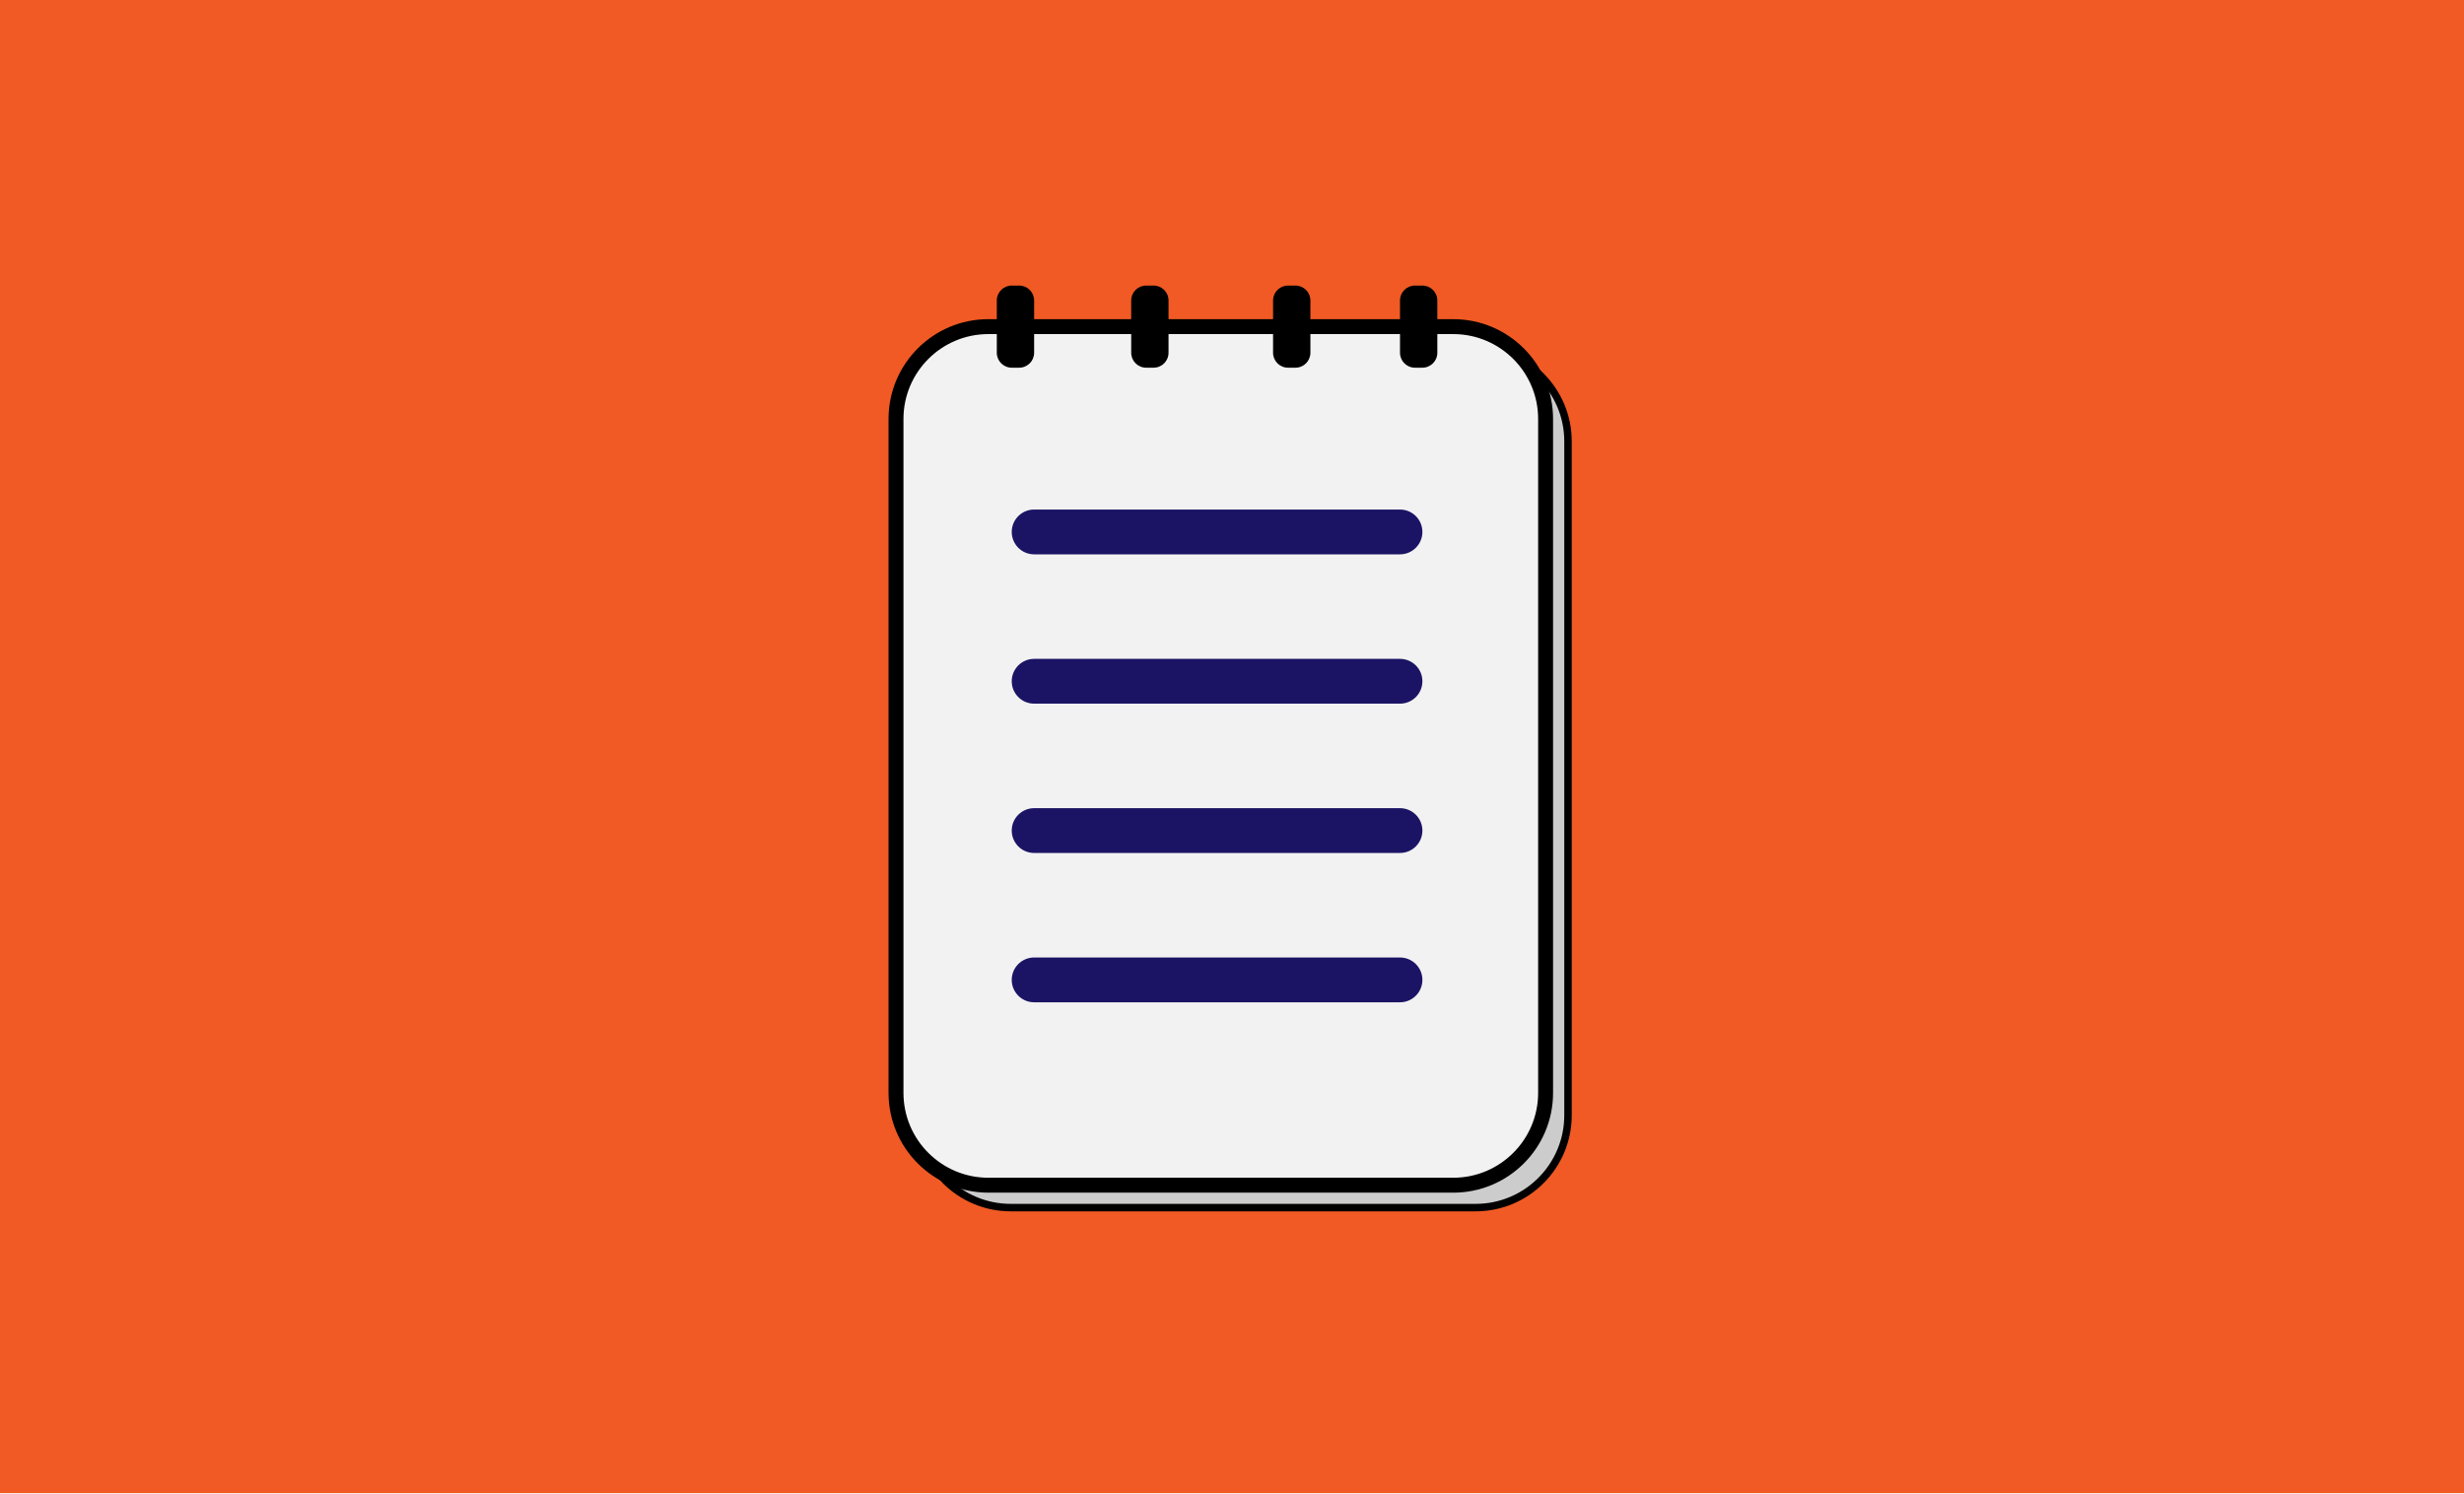
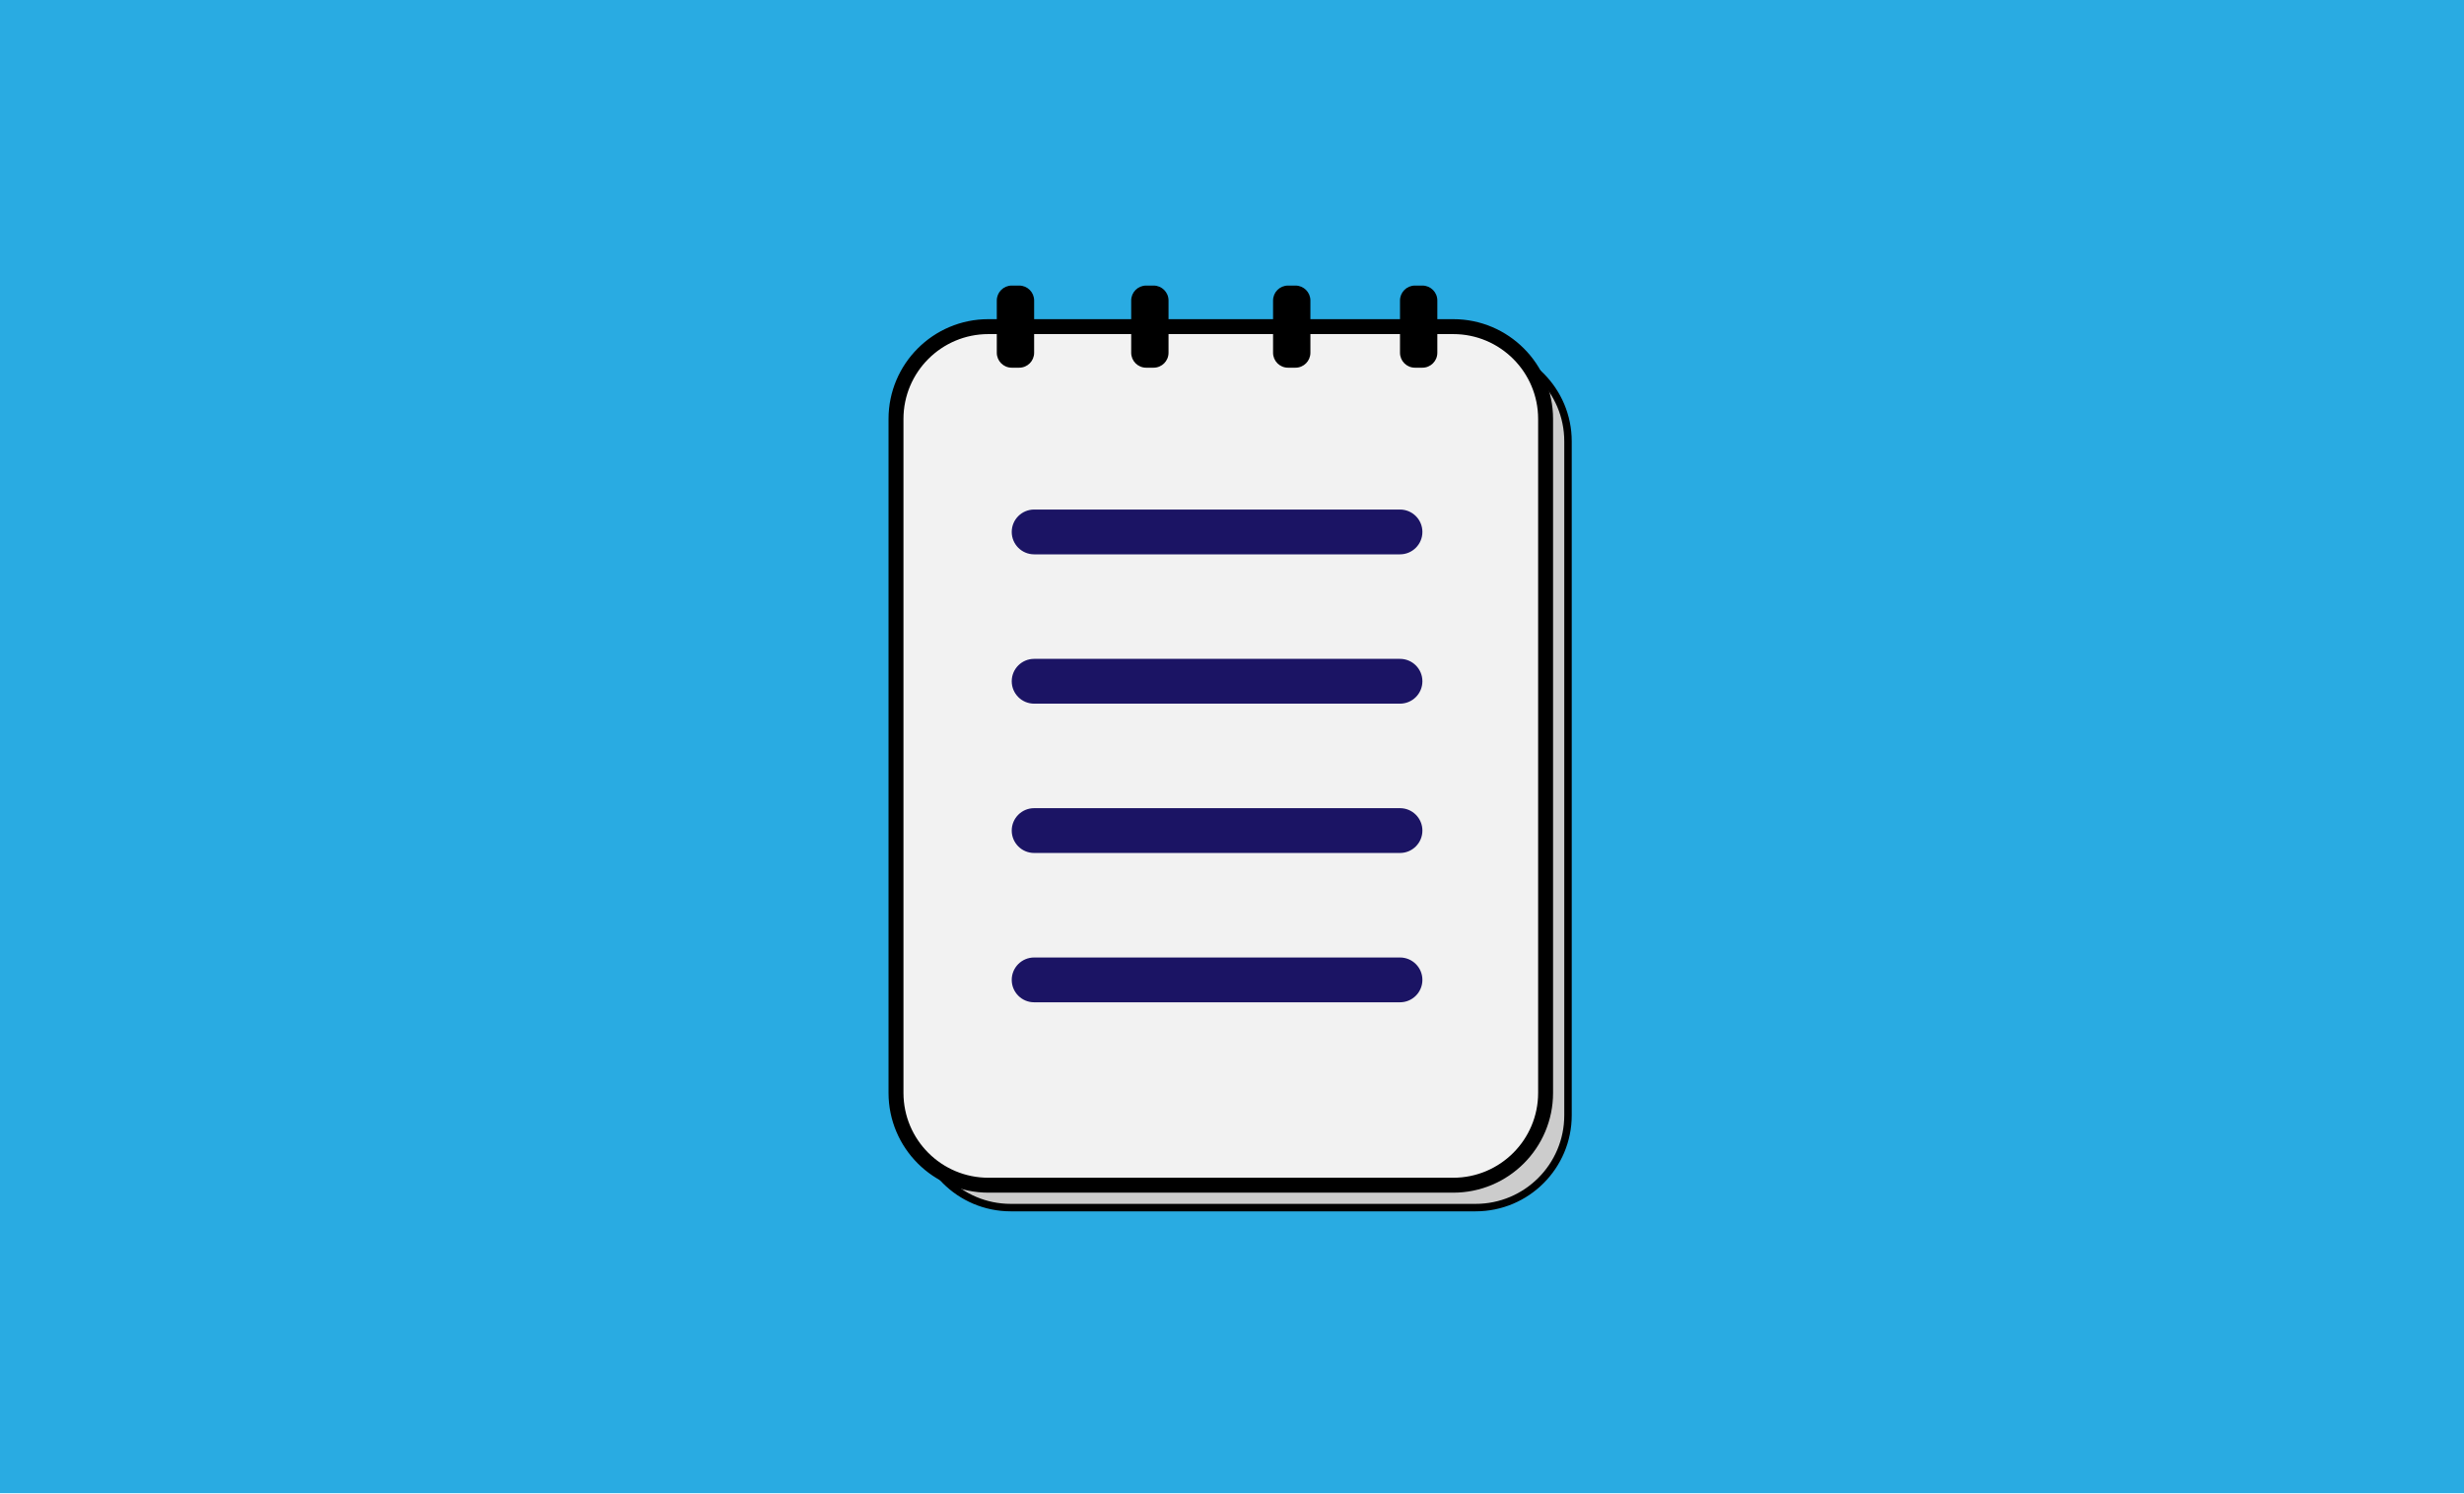
<svg xmlns="http://www.w3.org/2000/svg" id="Layer_1" data-name="Layer 1" viewBox="0 0 330 200">
  <defs>
-     <style>.cls-1{fill:#f15a24;}.cls-2{fill:#ccc;}.cls-2,.cls-3{stroke:#000;stroke-miterlimit:10;}.cls-3{fill:#f2f2f2;stroke-width:2px;}.cls-4{fill:#1b1464;}</style>
+     <style>.cls-1{fill:#29abe2;}.cls-2{fill:#ccc;}.cls-2,.cls-3{stroke:#000;stroke-miterlimit:10;}.cls-3{fill:#f2f2f2;stroke-width:2px;}.cls-4{fill:#1b1464;}</style>
  </defs>
  <rect class="cls-1" width="330" height="200" />
  <rect class="cls-2" x="123" y="46.75" width="87" height="115" rx="12.37" />
  <rect class="cls-3" x="120" y="43.75" width="87" height="115" rx="12.37" />
  <rect x="133.5" y="38.25" width="5" height="11" rx="2" />
  <rect class="cls-4" x="135.5" y="68.25" width="55" height="6" rx="3" />
  <rect x="170.5" y="38.25" width="5" height="11" rx="2" />
  <rect x="151.5" y="38.25" width="5" height="11" rx="2" />
  <rect x="187.5" y="38.25" width="5" height="11" rx="2" />
  <rect class="cls-4" x="135.5" y="128.25" width="55" height="6" rx="3" />
  <rect class="cls-4" x="135.5" y="88.25" width="55" height="6" rx="3" />
  <rect class="cls-4" x="135.5" y="108.25" width="55" height="6" rx="3" />
</svg>
